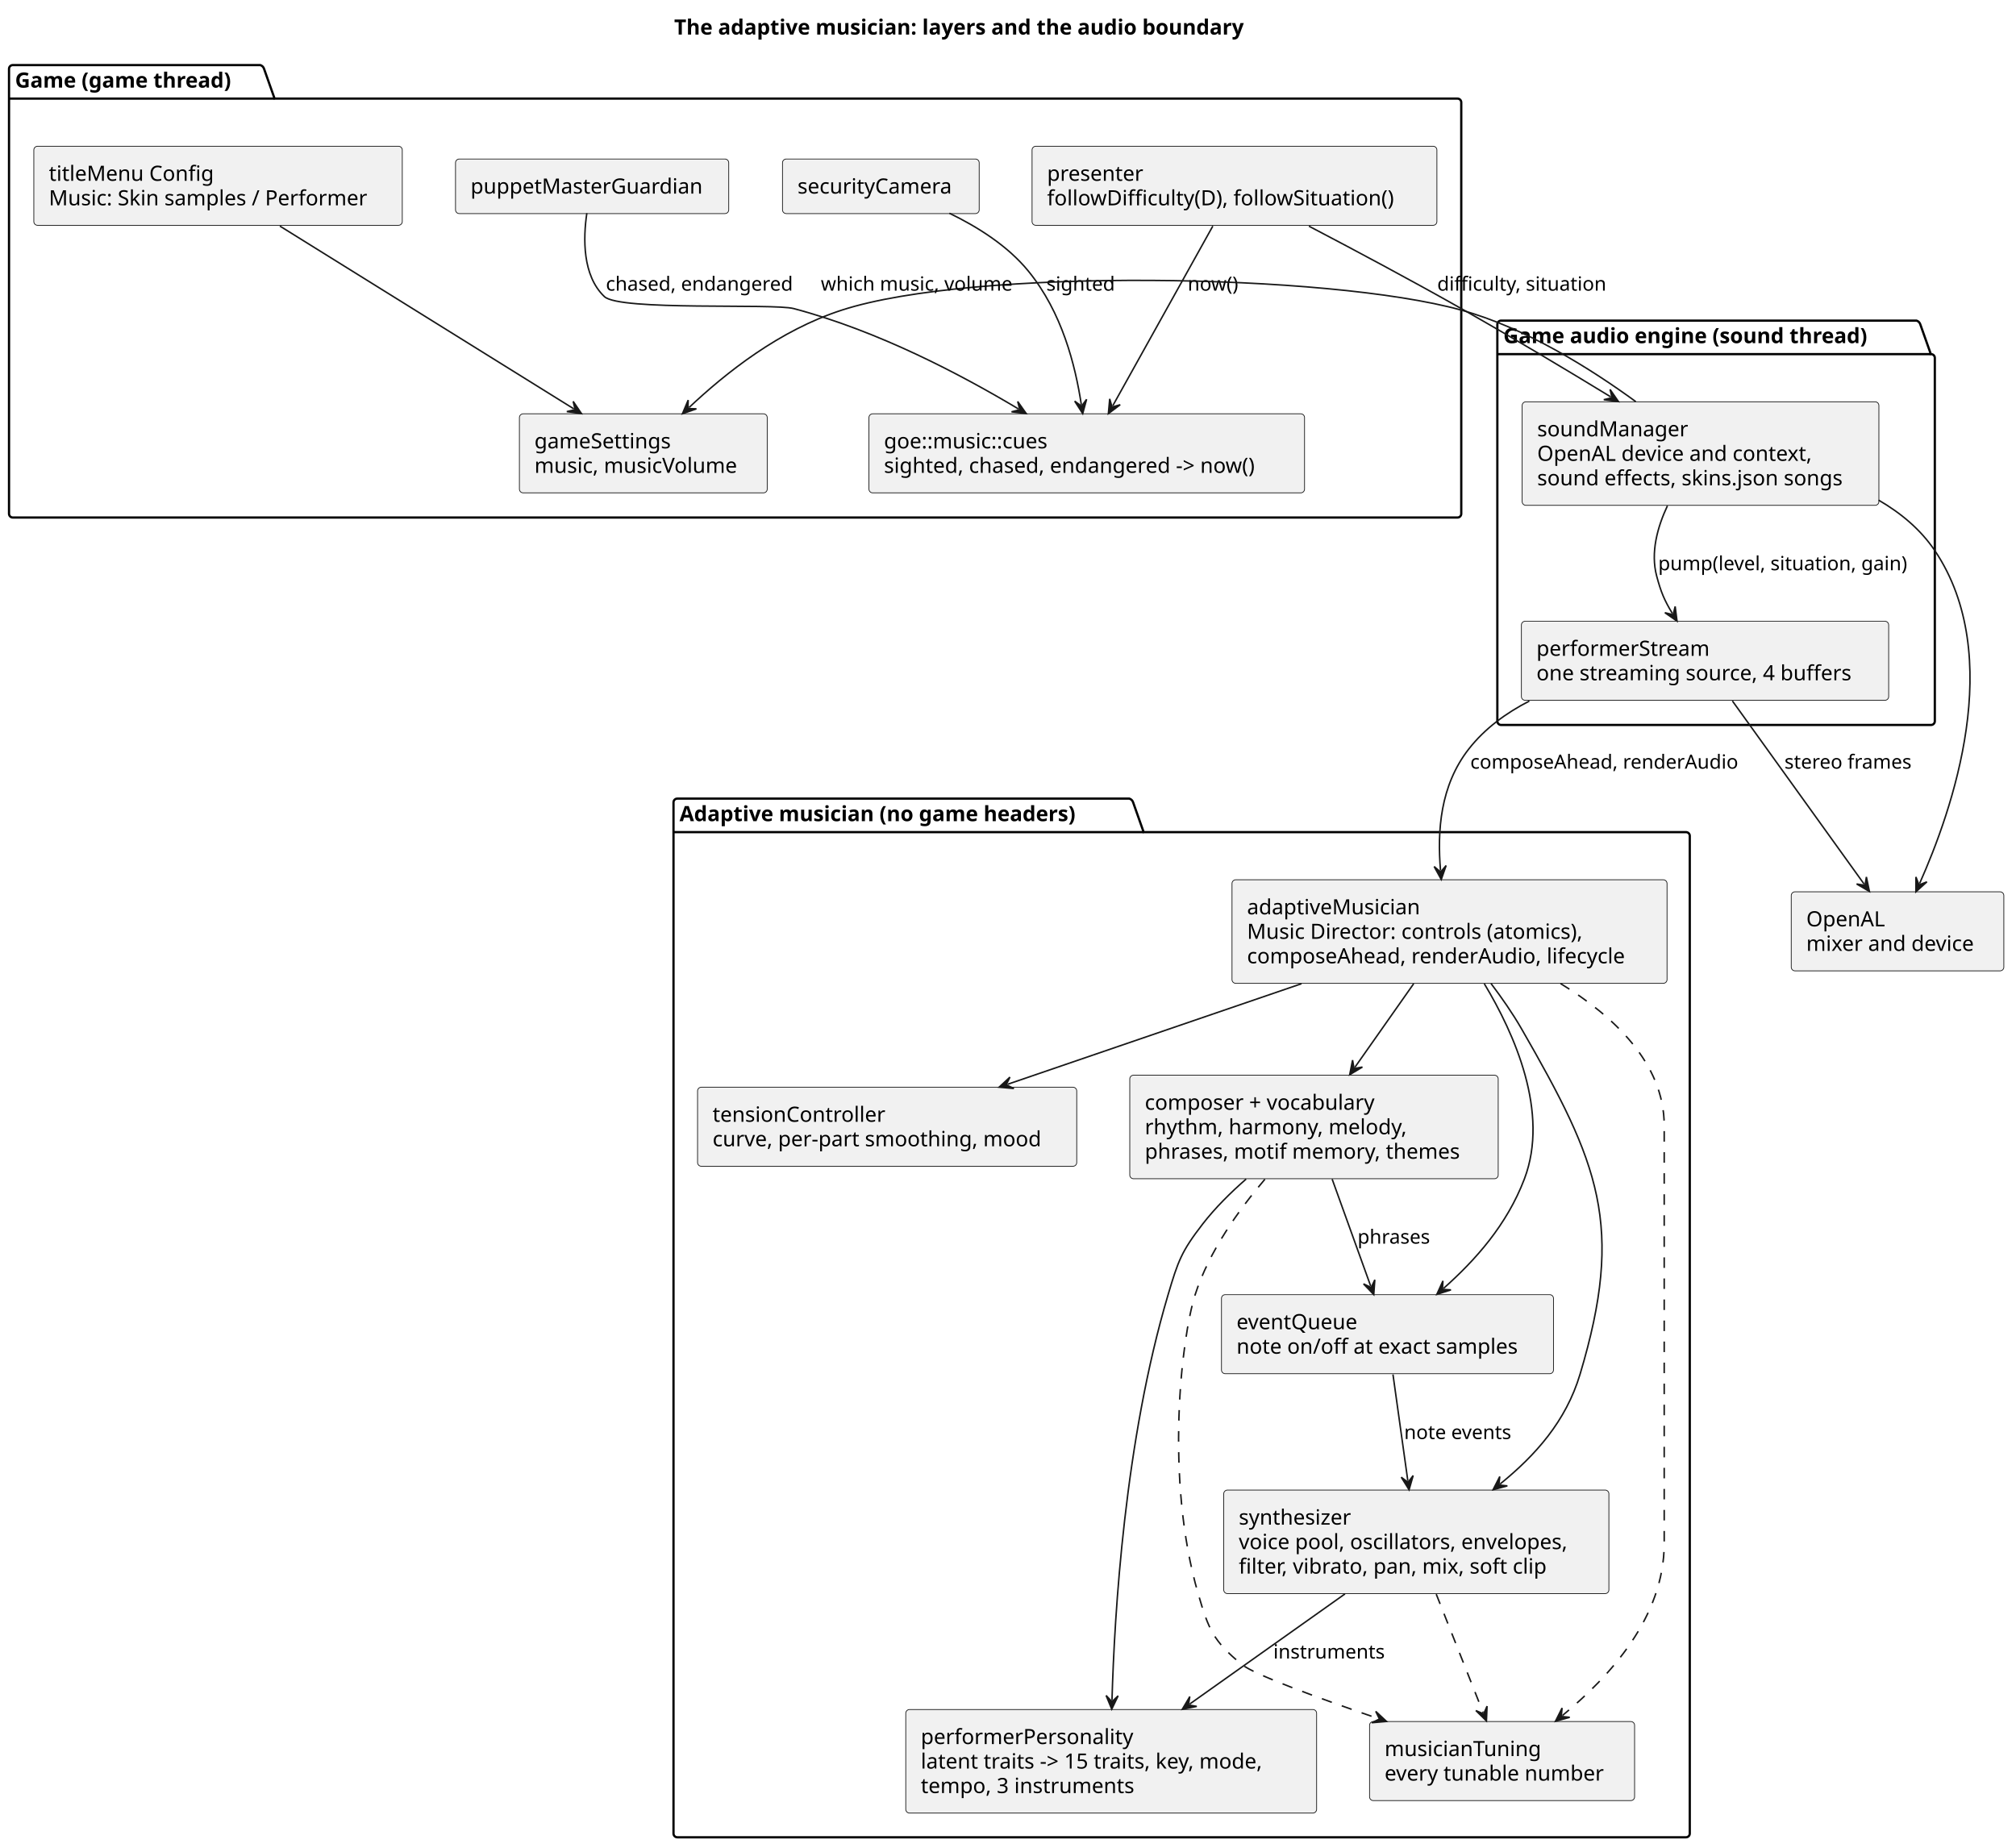
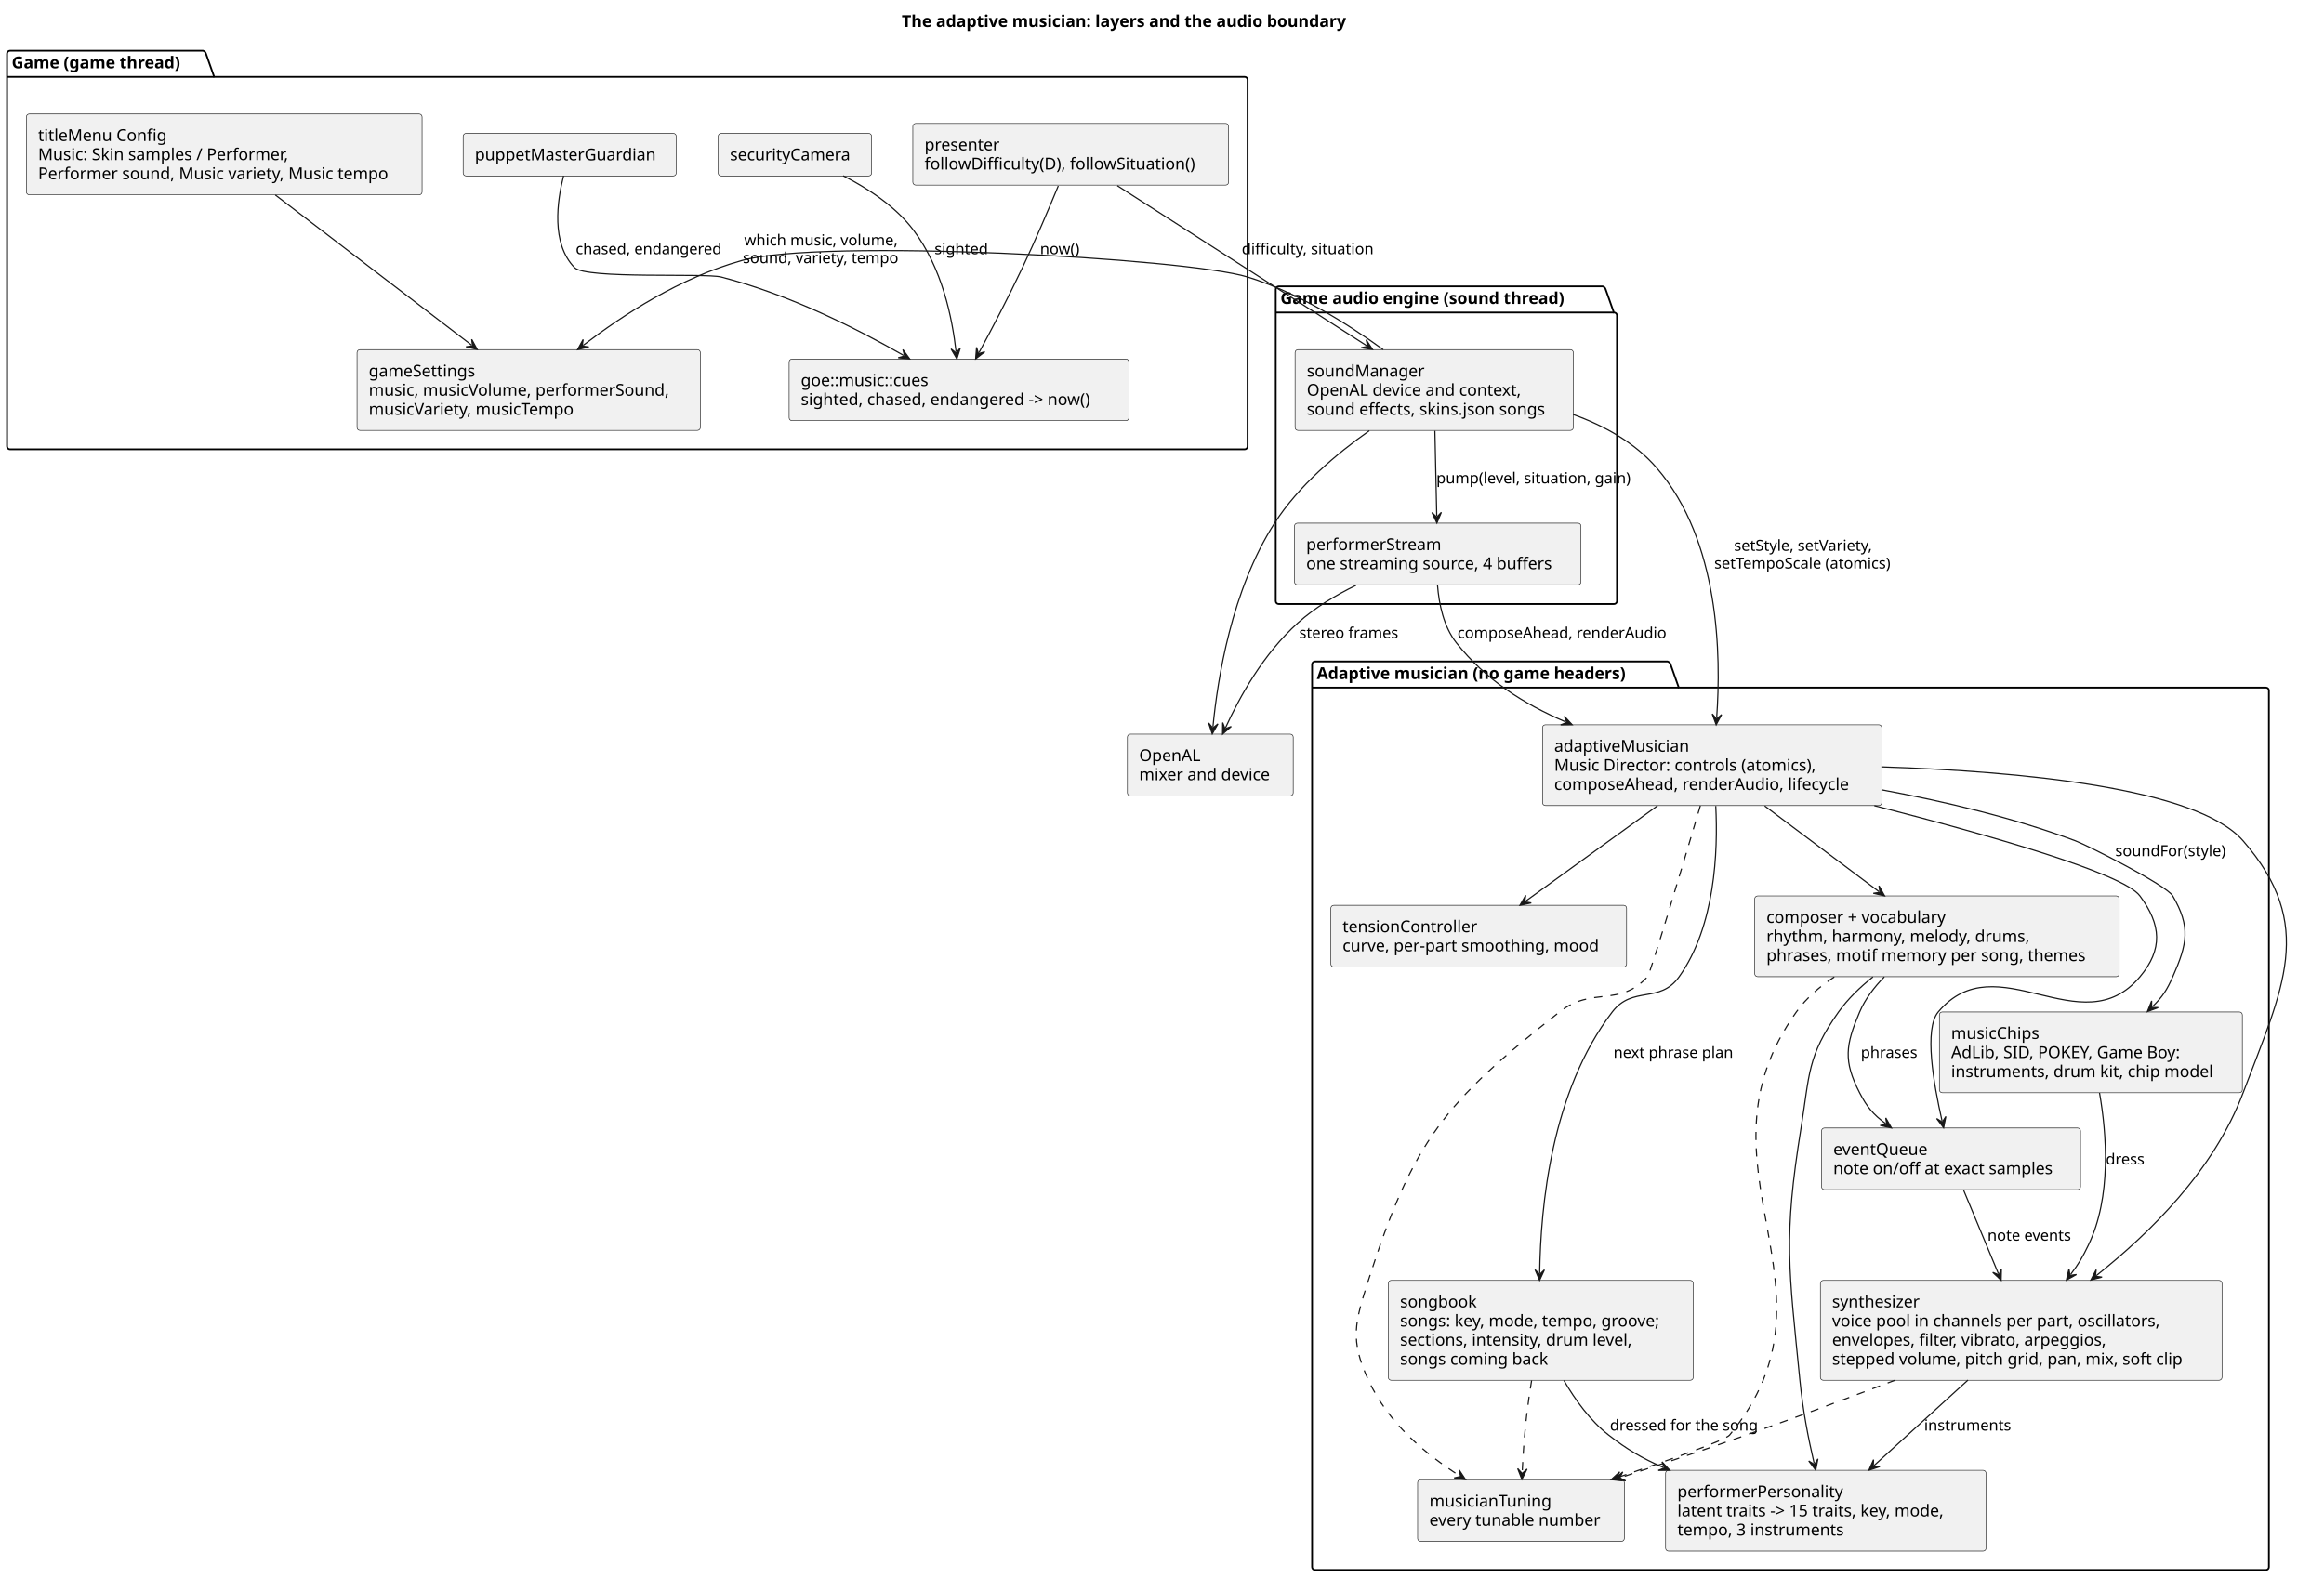
- <svg xmlns="http://www.w3.org/2000/svg" contentStyleType="text/css" height="1229px" preserveAspectRatio="none" style="width:1341px;height:1229px;background:#FFFFFF;" version="1.1" viewBox="0 0 1341 1229" width="1341px" zoomAndPan="magnify">
+ <svg xmlns="http://www.w3.org/2000/svg" contentStyleType="text/css" height="1346px" preserveAspectRatio="none" style="width:1982px;height:1346px;background:#FFFFFF;" version="1.1" viewBox="0 0 1982 1346" width="1982px" zoomAndPan="magnify">
  <defs />
  <g>
-     <text fill="#000000" font-family="sans-serif" font-size="14" font-weight="bold" lengthAdjust="spacing" textLength="430.596" x="448.427" y="22.995">The adaptive musician: layers and the audio boundary</text>
+     <text fill="#000000" font-family="sans-serif" font-size="14" font-weight="bold" lengthAdjust="spacing" textLength="430.596" x="769.052" y="22.995">The adaptive musician: layers and the audio boundary</text>
    <g id="cluster_Game (game thread)">
-       <path d="M8.5,43.297 L173.145,43.297 A3.75,3.75 0 0 1 175.645,45.797 L182.645,65.594 L969.5,65.594 A2.5,2.5 0 0 1 972,68.094 L972,341.797 A2.5,2.5 0 0 1 969.5,344.297 L8.5,344.297 A2.5,2.5 0 0 1 6,341.797 L6,45.797 A2.5,2.5 0 0 1 8.5,43.297 " fill="none" style="stroke:#000000;stroke-width:1.5;" />
+       <path d="M8.5,43.297 L173.145,43.297 A3.75,3.75 0 0 1 175.645,45.797 L182.645,65.594 L1061.5,65.594 A2.5,2.5 0 0 1 1064,68.094 L1064,380.797 A2.5,2.5 0 0 1 1061.5,383.297 L8.5,383.297 A2.5,2.5 0 0 1 6,380.797 L6,45.797 A2.5,2.5 0 0 1 8.5,43.297 " fill="none" style="stroke:#000000;stroke-width:1.5;" />
      <line style="stroke:#000000;stroke-width:1.5;" x1="6" x2="182.645" y1="65.594" y2="65.594" />
      <text fill="#000000" font-family="sans-serif" font-size="14" font-weight="bold" lengthAdjust="spacing" textLength="163.645" x="10" y="58.292">Game (game thread)</text>
    </g>
    <g id="cluster_Adaptive musician (no game headers)">
-       <path d="M450.5,531.297 L751.229,531.297 A3.75,3.75 0 0 1 753.729,533.797 L760.729,553.594 L1121.5,553.594 A2.5,2.5 0 0 1 1124,556.094 L1124,1219.797 A2.5,2.5 0 0 1 1121.5,1222.297 L450.5,1222.297 A2.5,2.5 0 0 1 448,1219.797 L448,533.797 A2.5,2.5 0 0 1 450.5,531.297 " fill="none" style="stroke:#000000;stroke-width:1.5;" />
-       <line style="stroke:#000000;stroke-width:1.5;" x1="448" x2="760.729" y1="553.594" y2="553.594" />
-       <text fill="#000000" font-family="sans-serif" font-size="14" font-weight="bold" lengthAdjust="spacing" textLength="299.728" x="452" y="546.292">Adaptive musician (no game headers)</text>
+       <path d="M1121.5,564.297 L1422.228,564.297 A3.75,3.75 0 0 1 1424.728,566.797 L1431.728,586.594 L1932.5,586.594 A2.5,2.5 0 0 1 1935,589.094 L1935,1336.797 A2.5,2.5 0 0 1 1932.5,1339.297 L1121.5,1339.297 A2.5,2.5 0 0 1 1119,1336.797 L1119,566.797 A2.5,2.5 0 0 1 1121.5,564.297 " fill="none" style="stroke:#000000;stroke-width:1.5;" />
+       <line style="stroke:#000000;stroke-width:1.5;" x1="1119" x2="1431.728" y1="586.594" y2="586.594" />
+       <text fill="#000000" font-family="sans-serif" font-size="14" font-weight="bold" lengthAdjust="spacing" textLength="299.728" x="1123" y="579.292">Adaptive musician (no game headers)</text>
    </g>
    <g id="cluster_Game audio engine (sound thread)">
-       <path d="M998.5,213.297 L1274.845,213.297 A3.75,3.75 0 0 1 1277.345,215.797 L1284.345,235.594 L1284.5,235.594 A2.5,2.5 0 0 1 1287,238.094 L1287,479.797 A2.5,2.5 0 0 1 1284.5,482.297 L998.5,482.297 A2.5,2.5 0 0 1 996,479.797 L996,215.797 A2.5,2.5 0 0 1 998.5,213.297 " fill="none" style="stroke:#000000;stroke-width:1.5;" />
-       <line style="stroke:#000000;stroke-width:1.5;" x1="996" x2="1284.345" y1="235.594" y2="235.594" />
-       <text fill="#000000" font-family="sans-serif" font-size="14" font-weight="bold" lengthAdjust="spacing" textLength="275.345" x="1000" y="228.292">Game audio engine (sound thread)</text>
+       <path d="M1090.5,244.297 L1366.845,244.297 A3.75,3.75 0 0 1 1369.345,246.797 L1376.345,266.594 L1376.5,266.594 A2.5,2.5 0 0 1 1379,269.094 L1379,512.797 A2.5,2.5 0 0 1 1376.5,515.297 L1090.5,515.297 A2.5,2.5 0 0 1 1088,512.797 L1088,246.797 A2.5,2.5 0 0 1 1090.5,244.297 " fill="none" style="stroke:#000000;stroke-width:1.5;" />
+       <line style="stroke:#000000;stroke-width:1.5;" x1="1088" x2="1376.345" y1="266.594" y2="266.594" />
+       <text fill="#000000" font-family="sans-serif" font-size="14" font-weight="bold" lengthAdjust="spacing" textLength="275.345" x="1092" y="259.292">Game audio engine (sound thread)</text>
    </g>
    <g id="elem_pres">
-       <rect fill="#F1F1F1" height="52.594" rx="2.5" ry="2.5" style="stroke:#181818;stroke-width:0.5;" width="269.293" x="686.5" y="97.297" />
-       <text fill="#000000" font-family="sans-serif" font-size="14" lengthAdjust="spacing" textLength="67.894" x="696.5" y="120.292">presenter</text>
-       <text fill="#000000" font-family="sans-serif" font-size="14" lengthAdjust="spacing" textLength="249.293" x="696.5" y="136.589">followDifficulty(D), followSituation()</text>
+       <rect fill="#F1F1F1" height="52.594" rx="2.5" ry="2.5" style="stroke:#181818;stroke-width:0.5;" width="269.293" x="778.5" y="105.297" />
+       <text fill="#000000" font-family="sans-serif" font-size="14" lengthAdjust="spacing" textLength="67.894" x="788.5" y="128.292">presenter</text>
+       <text fill="#000000" font-family="sans-serif" font-size="14" lengthAdjust="spacing" textLength="249.293" x="788.5" y="144.589">followDifficulty(D), followSituation()</text>
    </g>
    <g id="elem_cues">
-       <rect fill="#F1F1F1" height="52.594" rx="2.5" ry="2.5" style="stroke:#181818;stroke-width:0.5;" width="289.753" x="578" y="275.297" />
-       <text fill="#000000" font-family="sans-serif" font-size="14" lengthAdjust="spacing" textLength="118.802" x="588" y="298.292">goe::music::cues</text>
-       <text fill="#000000" font-family="sans-serif" font-size="14" lengthAdjust="spacing" textLength="269.753" x="588" y="314.589">sighted, chased, endangered -&gt; now()</text>
+       <rect fill="#F1F1F1" height="52.594" rx="2.5" ry="2.5" style="stroke:#181818;stroke-width:0.5;" width="289.753" x="673" y="306.297" />
+       <text fill="#000000" font-family="sans-serif" font-size="14" lengthAdjust="spacing" textLength="118.802" x="683" y="329.292">goe::music::cues</text>
+       <text fill="#000000" font-family="sans-serif" font-size="14" lengthAdjust="spacing" textLength="269.753" x="683" y="345.589">sighted, chased, endangered -&gt; now()</text>
    </g>
    <g id="elem_cam">
-       <rect fill="#F1F1F1" height="36.297" rx="2.5" ry="2.5" style="stroke:#181818;stroke-width:0.5;" width="130.838" x="520.5" y="105.797" />
-       <text fill="#000000" font-family="sans-serif" font-size="14" lengthAdjust="spacing" textLength="110.838" x="530.5" y="128.792">securityCamera</text>
+       <rect fill="#F1F1F1" height="36.297" rx="2.5" ry="2.5" style="stroke:#181818;stroke-width:0.5;" width="130.838" x="612.5" y="113.797" />
+       <text fill="#000000" font-family="sans-serif" font-size="14" lengthAdjust="spacing" textLength="110.838" x="622.5" y="136.792">securityCamera</text>
    </g>
    <g id="elem_guard">
-       <rect fill="#F1F1F1" height="36.297" rx="2.5" ry="2.5" style="stroke:#181818;stroke-width:0.5;" width="181.731" x="303" y="105.797" />
-       <text fill="#000000" font-family="sans-serif" font-size="14" lengthAdjust="spacing" textLength="161.731" x="313" y="128.792">puppetMasterGuardian</text>
+       <rect fill="#F1F1F1" height="36.297" rx="2.5" ry="2.5" style="stroke:#181818;stroke-width:0.5;" width="181.731" x="395" y="113.797" />
+       <text fill="#000000" font-family="sans-serif" font-size="14" lengthAdjust="spacing" textLength="161.731" x="405" y="136.792">puppetMasterGuardian</text>
    </g>
    <g id="elem_menu">
-       <rect fill="#F1F1F1" height="52.594" rx="2.5" ry="2.5" style="stroke:#181818;stroke-width:0.5;" width="245.087" x="22.5" y="97.297" />
+       <rect fill="#F1F1F1" height="68.891" rx="2.5" ry="2.5" style="stroke:#181818;stroke-width:0.5;" width="337.468" x="22.5" y="97.297" />
      <text fill="#000000" font-family="sans-serif" font-size="14" lengthAdjust="spacing" textLength="115.179" x="32.5" y="120.292">titleMenu Config</text>
-       <text fill="#000000" font-family="sans-serif" font-size="14" lengthAdjust="spacing" textLength="225.087" x="32.5" y="136.589">Music: Skin samples / Performer</text>
+       <text fill="#000000" font-family="sans-serif" font-size="14" lengthAdjust="spacing" textLength="229.537" x="32.5" y="136.589">Music: Skin samples / Performer,</text>
+       <text fill="#000000" font-family="sans-serif" font-size="14" lengthAdjust="spacing" textLength="317.468" x="32.5" y="152.886">Performer sound, Music variety, Music tempo</text>
    </g>
    <g id="elem_settings">
-       <rect fill="#F1F1F1" height="52.594" rx="2.5" ry="2.5" style="stroke:#181818;stroke-width:0.5;" width="164.84" x="345.5" y="275.297" />
-       <text fill="#000000" font-family="sans-serif" font-size="14" lengthAdjust="spacing" textLength="97.139" x="355.5" y="298.292">gameSettings</text>
-       <text fill="#000000" font-family="sans-serif" font-size="14" lengthAdjust="spacing" textLength="144.84" x="355.5" y="314.589">music, musicVolume</text>
+       <rect fill="#F1F1F1" height="68.891" rx="2.5" ry="2.5" style="stroke:#181818;stroke-width:0.5;" width="292.788" x="304.5" y="298.297" />
+       <text fill="#000000" font-family="sans-serif" font-size="14" lengthAdjust="spacing" textLength="97.139" x="314.5" y="321.292">gameSettings</text>
+       <text fill="#000000" font-family="sans-serif" font-size="14" lengthAdjust="spacing" textLength="272.788" x="314.5" y="337.589">music, musicVolume, performerSound,</text>
+       <text fill="#000000" font-family="sans-serif" font-size="14" lengthAdjust="spacing" textLength="190.128" x="314.5" y="353.886">musicVariety, musicTempo</text>
    </g>
    <g id="elem_director">
-       <rect fill="#F1F1F1" height="68.891" rx="2.5" ry="2.5" style="stroke:#181818;stroke-width:0.5;" width="289.384" x="819.5" y="585.297" />
-       <text fill="#000000" font-family="sans-serif" font-size="14" lengthAdjust="spacing" textLength="122.384" x="829.5" y="608.292">adaptiveMusician</text>
-       <text fill="#000000" font-family="sans-serif" font-size="14" lengthAdjust="spacing" textLength="241.103" x="829.5" y="624.589">Music Director: controls (atomics),</text>
-       <text fill="#000000" font-family="sans-serif" font-size="14" lengthAdjust="spacing" textLength="269.384" x="829.5" y="640.886">composeAhead, renderAudio, lifecycle</text>
+       <rect fill="#F1F1F1" height="68.891" rx="2.5" ry="2.5" style="stroke:#181818;stroke-width:0.5;" width="289.384" x="1315.5" y="618.297" />
+       <text fill="#000000" font-family="sans-serif" font-size="14" lengthAdjust="spacing" textLength="122.384" x="1325.5" y="641.292">adaptiveMusician</text>
+       <text fill="#000000" font-family="sans-serif" font-size="14" lengthAdjust="spacing" textLength="241.103" x="1325.5" y="657.589">Music Director: controls (atomics),</text>
+       <text fill="#000000" font-family="sans-serif" font-size="14" lengthAdjust="spacing" textLength="269.384" x="1325.5" y="673.886">composeAhead, renderAudio, lifecycle</text>
    </g>
    <g id="elem_tension">
-       <rect fill="#F1F1F1" height="52.594" rx="2.5" ry="2.5" style="stroke:#181818;stroke-width:0.5;" width="252.224" x="464" y="723.297" />
-       <text fill="#000000" font-family="sans-serif" font-size="14" lengthAdjust="spacing" textLength="120.77" x="474" y="746.292">tensionController</text>
-       <text fill="#000000" font-family="sans-serif" font-size="14" lengthAdjust="spacing" textLength="232.224" x="474" y="762.589">curve, per-part smoothing, mood</text>
+       <rect fill="#F1F1F1" height="52.594" rx="2.5" ry="2.5" style="stroke:#181818;stroke-width:0.5;" width="252.224" x="1135" y="772.297" />
+       <text fill="#000000" font-family="sans-serif" font-size="14" lengthAdjust="spacing" textLength="120.77" x="1145" y="795.292">tensionController</text>
+       <text fill="#000000" font-family="sans-serif" font-size="14" lengthAdjust="spacing" textLength="232.224" x="1145" y="811.589">curve, per-part smoothing, mood</text>
    </g>
    <g id="elem_person">
-       <rect fill="#F1F1F1" height="68.891" rx="2.5" ry="2.5" style="stroke:#181818;stroke-width:0.5;" width="273.285" x="602.5" y="1137.297" />
-       <text fill="#000000" font-family="sans-serif" font-size="14" lengthAdjust="spacing" textLength="148.19" x="612.5" y="1160.292">performerPersonality</text>
-       <text fill="#000000" font-family="sans-serif" font-size="14" lengthAdjust="spacing" textLength="253.285" x="612.5" y="1176.589">latent traits -&gt; 15 traits, key, mode,</text>
-       <text fill="#000000" font-family="sans-serif" font-size="14" lengthAdjust="spacing" textLength="151.532" x="612.5" y="1192.886">tempo, 3 instruments</text>
+       <rect fill="#F1F1F1" height="68.891" rx="2.5" ry="2.5" style="stroke:#181818;stroke-width:0.5;" width="273.285" x="1420.5" y="1254.297" />
+       <text fill="#000000" font-family="sans-serif" font-size="14" lengthAdjust="spacing" textLength="148.19" x="1430.5" y="1277.292">performerPersonality</text>
+       <text fill="#000000" font-family="sans-serif" font-size="14" lengthAdjust="spacing" textLength="253.285" x="1430.5" y="1293.589">latent traits -&gt; 15 traits, key, mode,</text>
+       <text fill="#000000" font-family="sans-serif" font-size="14" lengthAdjust="spacing" textLength="151.532" x="1430.5" y="1309.886">tempo, 3 instruments</text>
+     </g>
+     <g id="elem_songs">
+       <rect fill="#F1F1F1" height="85.188" rx="2.5" ry="2.5" style="stroke:#181818;stroke-width:0.5;" width="260.071" x="1184" y="1092.297" />
+       <text fill="#000000" font-family="sans-serif" font-size="14" lengthAdjust="spacing" textLength="67.744" x="1194" y="1115.292">songbook</text>
+       <text fill="#000000" font-family="sans-serif" font-size="14" lengthAdjust="spacing" textLength="240.071" x="1194" y="1131.589">songs: key, mode, tempo, groove;</text>
+       <text fill="#000000" font-family="sans-serif" font-size="14" lengthAdjust="spacing" textLength="215.558" x="1194" y="1147.886">sections, intensity, drum level,</text>
+       <text fill="#000000" font-family="sans-serif" font-size="14" lengthAdjust="spacing" textLength="134.634" x="1194" y="1164.183">songs coming back</text>
    </g>
    <g id="elem_comp">
-       <rect fill="#F1F1F1" height="68.891" rx="2.5" ry="2.5" style="stroke:#181818;stroke-width:0.5;" width="245.073" x="751.5" y="715.297" />
-       <text fill="#000000" font-family="sans-serif" font-size="14" lengthAdjust="spacing" textLength="167.043" x="761.5" y="738.292">composer + vocabulary</text>
-       <text fill="#000000" font-family="sans-serif" font-size="14" lengthAdjust="spacing" textLength="187.612" x="761.5" y="754.589">rhythm, harmony, melody,</text>
-       <text fill="#000000" font-family="sans-serif" font-size="14" lengthAdjust="spacing" textLength="225.073" x="761.5" y="770.886">phrases, motif memory, themes</text>
+       <rect fill="#F1F1F1" height="68.891" rx="2.5" ry="2.5" style="stroke:#181818;stroke-width:0.5;" width="310.849" x="1496.5" y="764.297" />
+       <text fill="#000000" font-family="sans-serif" font-size="14" lengthAdjust="spacing" textLength="167.043" x="1506.5" y="787.292">composer + vocabulary</text>
+       <text fill="#000000" font-family="sans-serif" font-size="14" lengthAdjust="spacing" textLength="240.96" x="1506.5" y="803.589">rhythm, harmony, melody, drums,</text>
+       <text fill="#000000" font-family="sans-serif" font-size="14" lengthAdjust="spacing" textLength="290.849" x="1506.5" y="819.886">phrases, motif memory per song, themes</text>
+     </g>
+     <g id="elem_chips">
+       <rect fill="#F1F1F1" height="68.891" rx="2.5" ry="2.5" style="stroke:#181818;stroke-width:0.5;" width="258.362" x="1654" y="863.297" />
+       <text fill="#000000" font-family="sans-serif" font-size="14" lengthAdjust="spacing" textLength="80.11" x="1664" y="886.292">musicChips</text>
+       <text fill="#000000" font-family="sans-serif" font-size="14" lengthAdjust="spacing" textLength="212.878" x="1664" y="902.589">AdLib, SID, POKEY, Game Boy:</text>
+       <text fill="#000000" font-family="sans-serif" font-size="14" lengthAdjust="spacing" textLength="238.362" x="1664" y="918.886">instruments, drum kit, chip model</text>
    </g>
    <g id="elem_queue">
-       <rect fill="#F1F1F1" height="52.594" rx="2.5" ry="2.5" style="stroke:#181818;stroke-width:0.5;" width="220.847" x="812.5" y="861.297" />
-       <text fill="#000000" font-family="sans-serif" font-size="14" lengthAdjust="spacing" textLength="85.866" x="822.5" y="884.292">eventQueue</text>
-       <text fill="#000000" font-family="sans-serif" font-size="14" lengthAdjust="spacing" textLength="200.847" x="822.5" y="900.589">note on/off at exact samples</text>
+       <rect fill="#F1F1F1" height="52.594" rx="2.5" ry="2.5" style="stroke:#181818;stroke-width:0.5;" width="220.847" x="1553.5" y="962.297" />
+       <text fill="#000000" font-family="sans-serif" font-size="14" lengthAdjust="spacing" textLength="85.866" x="1563.5" y="985.292">eventQueue</text>
+       <text fill="#000000" font-family="sans-serif" font-size="14" lengthAdjust="spacing" textLength="200.847" x="1563.5" y="1001.589">note on/off at exact samples</text>
    </g>
    <g id="elem_synth">
-       <rect fill="#F1F1F1" height="68.891" rx="2.5" ry="2.5" style="stroke:#181818;stroke-width:0.5;" width="256.202" x="814" y="991.297" />
-       <text fill="#000000" font-family="sans-serif" font-size="14" lengthAdjust="spacing" textLength="80.329" x="824" y="1014.292">synthesizer</text>
-       <text fill="#000000" font-family="sans-serif" font-size="14" lengthAdjust="spacing" textLength="236.202" x="824" y="1030.589">voice pool, oscillators, envelopes,</text>
-       <text fill="#000000" font-family="sans-serif" font-size="14" lengthAdjust="spacing" textLength="224.861" x="824" y="1046.886">filter, vibrato, pan, mix, soft clip</text>
+       <rect fill="#F1F1F1" height="85.188" rx="2.5" ry="2.5" style="stroke:#181818;stroke-width:0.5;" width="342.533" x="1552.5" y="1092.297" />
+       <text fill="#000000" font-family="sans-serif" font-size="14" lengthAdjust="spacing" textLength="80.329" x="1562.5" y="1115.292">synthesizer</text>
+       <text fill="#000000" font-family="sans-serif" font-size="14" lengthAdjust="spacing" textLength="300.891" x="1562.5" y="1131.589">voice pool in channels per part, oscillators,</text>
+       <text fill="#000000" font-family="sans-serif" font-size="14" lengthAdjust="spacing" textLength="254.16" x="1562.5" y="1147.886">envelopes, filter, vibrato, arpeggios,</text>
+       <text fill="#000000" font-family="sans-serif" font-size="14" lengthAdjust="spacing" textLength="322.533" x="1562.5" y="1164.183">stepped volume, pitch grid, pan, mix, soft clip</text>
    </g>
    <g id="elem_tuning">
-       <rect fill="#F1F1F1" height="52.594" rx="2.5" ry="2.5" style="stroke:#181818;stroke-width:0.5;" width="176.297" x="911" y="1145.297" />
-       <text fill="#000000" font-family="sans-serif" font-size="14" lengthAdjust="spacing" textLength="110.681" x="921" y="1168.292">musicianTuning</text>
-       <text fill="#000000" font-family="sans-serif" font-size="14" lengthAdjust="spacing" textLength="156.297" x="921" y="1184.589">every tunable number</text>
+       <rect fill="#F1F1F1" height="52.594" rx="2.5" ry="2.5" style="stroke:#181818;stroke-width:0.5;" width="176.297" x="1209" y="1262.297" />
+       <text fill="#000000" font-family="sans-serif" font-size="14" lengthAdjust="spacing" textLength="110.681" x="1219" y="1285.292">musicianTuning</text>
+       <text fill="#000000" font-family="sans-serif" font-size="14" lengthAdjust="spacing" textLength="156.297" x="1219" y="1301.589">every tunable number</text>
    </g>
    <g id="elem_sm">
-       <rect fill="#F1F1F1" height="68.891" rx="2.5" ry="2.5" style="stroke:#181818;stroke-width:0.5;" width="237.301" x="1012.5" y="267.297" />
-       <text fill="#000000" font-family="sans-serif" font-size="14" lengthAdjust="spacing" textLength="103.858" x="1022.5" y="290.292">soundManager</text>
-       <text fill="#000000" font-family="sans-serif" font-size="14" lengthAdjust="spacing" textLength="197.907" x="1022.5" y="306.589">OpenAL device and context,</text>
-       <text fill="#000000" font-family="sans-serif" font-size="14" lengthAdjust="spacing" textLength="217.301" x="1022.5" y="322.886">sound effects, skins.json songs</text>
+       <rect fill="#F1F1F1" height="68.891" rx="2.5" ry="2.5" style="stroke:#181818;stroke-width:0.5;" width="237.301" x="1104.5" y="298.297" />
+       <text fill="#000000" font-family="sans-serif" font-size="14" lengthAdjust="spacing" textLength="103.858" x="1114.5" y="321.292">soundManager</text>
+       <text fill="#000000" font-family="sans-serif" font-size="14" lengthAdjust="spacing" textLength="197.907" x="1114.5" y="337.589">OpenAL device and context,</text>
+       <text fill="#000000" font-family="sans-serif" font-size="14" lengthAdjust="spacing" textLength="217.301" x="1114.5" y="353.886">sound effects, skins.json songs</text>
    </g>
    <g id="elem_stream">
-       <rect fill="#F1F1F1" height="52.594" rx="2.5" ry="2.5" style="stroke:#181818;stroke-width:0.5;" width="244.308" x="1012" y="413.297" />
-       <text fill="#000000" font-family="sans-serif" font-size="14" lengthAdjust="spacing" textLength="121.475" x="1022" y="436.292">performerStream</text>
-       <text fill="#000000" font-family="sans-serif" font-size="14" lengthAdjust="spacing" textLength="224.308" x="1022" y="452.589">one streaming source, 4 buffers</text>
+       <rect fill="#F1F1F1" height="52.594" rx="2.5" ry="2.5" style="stroke:#181818;stroke-width:0.5;" width="244.308" x="1104" y="446.297" />
+       <text fill="#000000" font-family="sans-serif" font-size="14" lengthAdjust="spacing" textLength="121.475" x="1114" y="469.292">performerStream</text>
+       <text fill="#000000" font-family="sans-serif" font-size="14" lengthAdjust="spacing" textLength="224.308" x="1114" y="485.589">one streaming source, 4 buffers</text>
    </g>
    <g id="elem_openal">
-       <rect fill="#F1F1F1" height="52.594" rx="2.5" ry="2.5" style="stroke:#181818;stroke-width:0.5;" width="141.406" x="1191.5" y="593.297" />
-       <text fill="#000000" font-family="sans-serif" font-size="14" lengthAdjust="spacing" textLength="54.77" x="1201.5" y="616.292">OpenAL</text>
-       <text fill="#000000" font-family="sans-serif" font-size="14" lengthAdjust="spacing" textLength="121.406" x="1201.5" y="632.589">mixer and device</text>
+       <rect fill="#F1F1F1" height="52.594" rx="2.5" ry="2.5" style="stroke:#181818;stroke-width:0.5;" width="141.406" x="961.5" y="626.297" />
+       <text fill="#000000" font-family="sans-serif" font-size="14" lengthAdjust="spacing" textLength="54.77" x="971.5" y="649.292">OpenAL</text>
+       <text fill="#000000" font-family="sans-serif" font-size="14" lengthAdjust="spacing" textLength="121.406" x="971.5" y="665.589">mixer and device</text>
    </g>
    <g id="link_cam_cues">
-       <path d="M631.5,141.857 C650.03,150.807 670.28,163.477 684,180.297 C706.52,207.897 715.24,242.896 719.28,269.226 " fill="none" id="cam-to-cues" style="stroke:#181818;stroke-width:1.0;" />
-       <polygon fill="#181818" points="720.19,275.157,722.779,265.654,719.432,270.215,714.871,266.868,720.19,275.157" style="stroke:#181818;stroke-width:1.0;" />
-       <text fill="#000000" font-family="sans-serif" font-size="13" lengthAdjust="spacing" textLength="48.223" x="696" y="193.364">sighted</text>
+       <path d="M719.06,149.917 C739.77,160.487 763.69,175.937 779,196.297 C803.65,229.067 812.058,270.996 815.398,300.196 " fill="none" id="cam-to-cues" style="stroke:#181818;stroke-width:1.0;" />
+       <polygon fill="#181818" points="816.08,306.157,819.031,296.761,815.512,301.189,811.083,297.67,816.08,306.157" style="stroke:#181818;stroke-width:1.0;" />
+       <text fill="#000000" font-family="sans-serif" font-size="13" lengthAdjust="spacing" textLength="48.223" x="797" y="216.864">sighted</text>
    </g>
    <g id="link_guard_cues">
-       <path d="M390.35,141.837 C387.88,158.487 387.34,183.307 402,197.297 C412.15,206.987 514.44,201.697 528,205.297 C584.66,220.337 639.279,249.261 677.479,272.071 " fill="none" id="guard-to-cues" style="stroke:#181818;stroke-width:1.0;" />
-       <polygon fill="#181818" points="682.63,275.147,676.953,267.099,678.337,272.584,672.852,273.967,682.63,275.147" style="stroke:#181818;stroke-width:1.0;" />
-       <text fill="#000000" font-family="sans-serif" font-size="13" lengthAdjust="spacing" textLength="133.18" x="403" y="193.364">chased, endangered</text>
+       <path d="M480.66,149.927 C475.16,171.377 469.93,207.777 490,228.297 C499.73,238.247 601.52,232.827 615,236.297 C673.65,251.387 730.741,280.399 770.621,303.199 " fill="none" id="guard-to-cues" style="stroke:#181818;stroke-width:1.0;" />
+       <polygon fill="#181818" points="775.83,306.177,770.002,298.237,771.489,303.695,766.032,305.183,775.83,306.177" style="stroke:#181818;stroke-width:1.0;" />
+       <text fill="#000000" font-family="sans-serif" font-size="13" lengthAdjust="spacing" textLength="133.18" x="491" y="216.864">chased, endangered</text>
    </g>
    <g id="link_pres_cues">
-       <path d="M806.75,150.387 C788.17,183.757 758.779,236.545 740.189,269.935 " fill="none" id="pres-to-cues" style="stroke:#181818;stroke-width:1.0;" />
-       <polygon fill="#181818" points="737.27,275.177,745.143,269.259,739.702,270.808,738.153,265.368,737.27,275.177" style="stroke:#181818;stroke-width:1.0;" />
-       <text fill="#000000" font-family="sans-serif" font-size="13" lengthAdjust="spacing" textLength="36.969" x="790" y="193.364">now()</text>
+       <path d="M902.55,158.567 C894.56,177.917 883.06,204.987 872,228.297 C859.22,255.207 846.163,280.068 834.933,300.848 " fill="none" id="pres-to-cues" style="stroke:#181818;stroke-width:1.0;" />
+       <polygon fill="#181818" points="832.08,306.127,839.878,300.111,834.457,301.728,832.84,296.307,832.08,306.127" style="stroke:#181818;stroke-width:1.0;" />
+       <text fill="#000000" font-family="sans-serif" font-size="13" lengthAdjust="spacing" textLength="36.969" x="887" y="216.864">now()</text>
    </g>
    <g id="link_pres_sm">
-       <path d="M870.65,150.447 C900.28,165.957 938.52,186.337 972,205.297 C1007.16,225.217 1040.938,245.432 1071.458,264.052 " fill="none" id="pres-to-sm" style="stroke:#181818;stroke-width:1.0;" />
-       <polygon fill="#181818" points="1076.58,267.177,1070.98,259.075,1072.312,264.573,1066.814,265.904,1076.58,267.177" style="stroke:#181818;stroke-width:1.0;" />
-       <text fill="#000000" font-family="sans-serif" font-size="13" lengthAdjust="spacing" textLength="121.272" x="956" y="193.364">difficulty, situation</text>
+       <path d="M952.89,158.407 C1008.41,194.047 1104.011,255.416 1165.531,294.906 " fill="none" id="pres-to-sm" style="stroke:#181818;stroke-width:1.0;" />
+       <polygon fill="#181818" points="1170.58,298.147,1165.167,289.919,1166.372,295.446,1160.845,296.651,1170.58,298.147" style="stroke:#181818;stroke-width:1.0;" />
+       <text fill="#000000" font-family="sans-serif" font-size="13" lengthAdjust="spacing" textLength="121.272" x="1059" y="216.864">difficulty, situation</text>
    </g>
    <g id="link_menu_settings">
-       <path d="M186.15,150.387 C239.81,183.757 328.025,238.618 381.705,272.008 " fill="none" id="menu-to-settings" style="stroke:#181818;stroke-width:1.0;" />
-       <polygon fill="#181818" points="386.8,275.177,381.271,267.027,382.554,272.536,377.045,273.82,386.8,275.177" style="stroke:#181818;stroke-width:1.0;" />
+       <path d="M234.81,166.327 C282.71,202.997 354.265,257.76 402.245,294.48 " fill="none" id="menu-to-settings" style="stroke:#181818;stroke-width:1.0;" />
+       <polygon fill="#181818" points="407.01,298.127,402.294,289.481,403.039,295.088,397.432,295.834,407.01,298.127" style="stroke:#181818;stroke-width:1.0;" />
    </g>
    <g id="link_sm_settings">
-       <path d="M1088.09,267.197 C1057.68,244.997 1014.82,218.167 972,206.297 C883.77,181.837 647.1,178.097 560,206.297 C518.29,219.807 483.071,247.857 458.321,271.127 " fill="none" id="sm-to-settings" style="stroke:#181818;stroke-width:1.0;" />
-       <polygon fill="#181818" points="453.95,275.237,463.247,271.986,457.593,271.812,457.767,266.158,453.95,275.237" style="stroke:#181818;stroke-width:1.0;" />
-       <text fill="#000000" font-family="sans-serif" font-size="13" lengthAdjust="spacing" textLength="136.862" x="546" y="193.364">which music, volume</text>
+       <path d="M1179.62,298.267 C1149.17,276.167 1106.45,249.297 1064,236.297 C1011.17,220.117 700.97,203.097 632.5,222.297 C579.93,237.037 532.252,268.03 497.352,294.63 " fill="none" id="sm-to-settings" style="stroke:#181818;stroke-width:1.0;" />
+       <polygon fill="#181818" points="492.58,298.267,502.163,295.993,496.557,295.236,497.313,289.63,492.58,298.267" style="stroke:#181818;stroke-width:1.0;" />
+       <text fill="#000000" font-family="sans-serif" font-size="13" lengthAdjust="spacing" textLength="140.994" x="634.681" y="209.364">which music, volume,</text>
+       <text fill="#000000" font-family="sans-serif" font-size="13" lengthAdjust="spacing" textLength="143.356" x="633.5" y="224.497">sound, variety, tempo</text>
    </g>
    <g id="link_sm_stream">
-       <path d="M1109.15,336.467 C1102.45,350.737 1097.81,367.657 1102,383.297 C1104.79,393.717 1106.949,399.077 1112.419,408.096 " fill="none" id="sm-to-stream" style="stroke:#181818;stroke-width:1.0;" />
-       <polygon fill="#181818" points="1115.53,413.227,1114.283,403.457,1112.937,408.952,1107.443,407.606,1115.53,413.227" style="stroke:#181818;stroke-width:1.0;" />
-       <text fill="#000000" font-family="sans-serif" font-size="13" lengthAdjust="spacing" textLength="179.651" x="1103" y="379.364">pump(level, situation, gain)</text>
+       <path d="M1223.73,367.557 C1224.26,391.817 1224.83,418.018 1225.31,440.178 " fill="none" id="sm-to-stream" style="stroke:#181818;stroke-width:1.0;" />
+       <polygon fill="#181818" points="1225.44,446.177,1229.244,437.092,1225.332,441.178,1221.246,437.266,1225.44,446.177" style="stroke:#181818;stroke-width:1.0;" />
+       <text fill="#000000" font-family="sans-serif" font-size="13" lengthAdjust="spacing" textLength="179.651" x="1225" y="412.364">pump(level, situation, gain)</text>
+     </g>
+     <g id="link_sm_director">
+       <path d="M1341.61,353.587 C1368.43,363.297 1394.43,377.757 1413,399.297 C1466.71,461.607 1467.849,559.272 1464.049,612.302 " fill="none" id="sm-to-director" style="stroke:#181818;stroke-width:1.0;" />
+       <polygon fill="#181818" points="1463.62,618.287,1468.253,609.596,1463.977,613.3,1460.274,609.024,1463.62,618.287" style="stroke:#181818;stroke-width:1.0;" />
+       <text fill="#000000" font-family="sans-serif" font-size="13" lengthAdjust="spacing" textLength="131.39" x="1478.875" y="469.864">setStyle, setVariety,</text>
+       <text fill="#000000" font-family="sans-serif" font-size="13" lengthAdjust="spacing" textLength="165.141" x="1462" y="484.997">setTempoScale (atomics)</text>
    </g>
    <g id="link_stream_director">
-       <path d="M1017.3,466.377 C1001.81,474.307 987.64,484.687 977,498.297 C957.95,522.667 955.988,552.798 958.198,579.138 " fill="none" id="stream-to-director" style="stroke:#181818;stroke-width:1.0;" />
-       <polygon fill="#181818" points="958.7,585.117,961.933,575.814,958.282,580.134,953.962,576.483,958.7,585.117" style="stroke:#181818;stroke-width:1.0;" />
-       <text fill="#000000" font-family="sans-serif" font-size="13" lengthAdjust="spacing" textLength="188.481" x="978" y="511.364">composeAhead, renderAudio</text>
+       <path d="M1225.97,499.307 C1227.19,514.927 1231.08,534.497 1242,548.297 C1267.09,579.997 1298.729,600.134 1335.289,615.874 " fill="none" id="stream-to-director" style="stroke:#181818;stroke-width:1.0;" />
+       <polygon fill="#181818" points="1340.8,618.247,1334.115,611.014,1336.207,616.27,1330.952,618.362,1340.8,618.247" style="stroke:#181818;stroke-width:1.0;" />
+       <text fill="#000000" font-family="sans-serif" font-size="13" lengthAdjust="spacing" textLength="188.481" x="1243" y="544.364">composeAhead, renderAudio</text>
    </g>
    <g id="link_director_tension">
-       <path d="M865.74,654.427 C802.76,675.987 727.977,701.574 670.247,721.334 " fill="none" id="director-to-tension" style="stroke:#181818;stroke-width:1.0;" />
-       <polygon fill="#181818" points="664.57,723.277,674.38,724.147,669.301,721.658,671.79,716.578,664.57,723.277" style="stroke:#181818;stroke-width:1.0;" />
+       <path d="M1413.59,687.377 C1377.76,713.307 1333.801,745.119 1301.121,768.769 " fill="none" id="director-to-tension" style="stroke:#181818;stroke-width:1.0;" />
+       <polygon fill="#181818" points="1296.26,772.287,1305.896,770.251,1300.311,769.356,1301.206,763.77,1296.26,772.287" style="stroke:#181818;stroke-width:1.0;" />
+     </g>
+     <g id="link_director_songs">
+       <path d="M1463.27,687.567 C1465.24,726.357 1462.81,790.187 1432,833.297 C1415.35,856.587 1392.42,840.577 1375,863.297 C1323.01,931.117 1313.871,1028.927 1313.101,1086.217 " fill="none" id="director-to-songs" style="stroke:#181818;stroke-width:1.0;" />
+       <polygon fill="#181818" points="1313.02,1092.217,1317.141,1083.271,1313.087,1087.217,1309.141,1083.164,1313.02,1092.217" style="stroke:#181818;stroke-width:1.0;" />
+       <text fill="#000000" font-family="sans-serif" font-size="13" lengthAdjust="spacing" textLength="109.935" x="1376" y="902.364">next phrase plan</text>
    </g>
    <g id="link_director_comp">
-       <path d="M940.35,654.427 C927.23,673.097 914.401,691.339 901.251,710.039 " fill="none" id="director-to-comp" style="stroke:#181818;stroke-width:1.0;" />
-       <polygon fill="#181818" points="897.8,714.947,906.249,709.886,900.676,710.857,899.705,705.284,897.8,714.947" style="stroke:#181818;stroke-width:1.0;" />
+       <path d="M1505.02,687.557 C1535.83,710.667 1571.709,737.588 1602.469,760.648 " fill="none" id="director-to-comp" style="stroke:#181818;stroke-width:1.0;" />
+       <polygon fill="#181818" points="1607.27,764.247,1602.468,755.648,1603.269,761.248,1597.669,762.049,1607.27,764.247" style="stroke:#181818;stroke-width:1.0;" />
+     </g>
+     <g id="link_director_chips">
+       <path d="M1604.61,673.737 C1657.66,683.557 1717.53,697.627 1770,717.297 C1779.92,721.017 1847.66,755.137 1853,764.297 C1868.44,790.787 1865.42,805.257 1853,833.297 C1848.08,844.397 1844.449,850.191 1835.669,858.781 " fill="none" id="director-to-chips" style="stroke:#181818;stroke-width:1.0;" />
+       <polygon fill="#181818" points="1831.38,862.977,1840.611,859.542,1834.954,859.48,1835.016,853.824,1831.38,862.977" style="stroke:#181818;stroke-width:1.0;" />
+       <text fill="#000000" font-family="sans-serif" font-size="13" lengthAdjust="spacing" textLength="101.55" x="1804" y="730.364">soundFor(style)</text>
+     </g>
+     <g id="link_chips_synth">
+       <path d="M1790.56,932.327 C1796.56,966.767 1801,1021.047 1781,1062.297 C1776.01,1072.577 1772.944,1077.955 1765.904,1087.245 " fill="none" id="chips-to-synth" style="stroke:#181818;stroke-width:1.0;" />
+       <polygon fill="#181818" points="1762.28,1092.027,1770.904,1087.27,1765.3,1088.042,1764.528,1082.438,1762.28,1092.027" style="stroke:#181818;stroke-width:1.0;" />
+       <text fill="#000000" font-family="sans-serif" font-size="13" lengthAdjust="spacing" textLength="35.141" x="1796" y="993.364">dress</text>
+     </g>
+     <g id="link_songs_person">
+       <path d="M1333.77,1177.677 C1343.33,1194.137 1356.19,1212.007 1372,1224.297 C1387.55,1236.387 1400.045,1243.86 1418.585,1251.9 " fill="none" id="songs-to-person" style="stroke:#181818;stroke-width:1.0;" />
+       <polygon fill="#181818" points="1424.09,1254.287,1417.424,1247.036,1419.503,1252.298,1414.242,1254.376,1424.09,1254.287" style="stroke:#181818;stroke-width:1.0;" />
+       <text fill="#000000" font-family="sans-serif" font-size="13" lengthAdjust="spacing" textLength="134.215" x="1373" y="1220.364">dressed for the song</text>
    </g>
    <g id="link_director_queue">
-       <path d="M987.31,654.427 C1007.41,687.787 1030.76,740.177 1014,784.297 C1002.34,814.997 981.294,838.401 960.235,857.121 " fill="none" id="director-to-queue" style="stroke:#181818;stroke-width:1.0;" />
-       <polygon fill="#181818" points="955.75,861.107,965.134,858.117,959.487,857.785,959.819,852.138,955.75,861.107" style="stroke:#181818;stroke-width:1.0;" />
+       <path d="M1598.54,687.297 C1695.7,712.187 1810.71,745.037 1825,764.297 C1843.27,788.927 1844.73,809.827 1825,833.297 C1775.07,892.697 1702.93,803.897 1653,863.297 C1640.85,877.747 1648.967,924.217 1656.267,956.257 " fill="none" id="director-to-queue" style="stroke:#181818;stroke-width:1.0;" />
+       <polygon fill="#181818" points="1657.6,962.107,1659.501,952.443,1656.489,957.232,1651.701,954.22,1657.6,962.107" style="stroke:#181818;stroke-width:1.0;" />
    </g>
    <g id="link_director_synth">
-       <path d="M991.8,654.317 C998.88,663.697 1006.14,674.117 1012,684.297 C1063.71,774.157 1080.8,814.987 1051,914.297 C1041.63,945.527 1021.419,968.136 997.809,987.296 " fill="none" id="director-to-synth" style="stroke:#181818;stroke-width:1.0;" />
-       <polygon fill="#181818" points="993.15,991.077,1002.659,988.512,997.032,987.926,997.618,982.3,993.15,991.077" style="stroke:#181818;stroke-width:1.0;" />
+       <path d="M1604.51,654.187 C1721.62,657.957 1873.46,671.827 1913,717.297 C1975.7,789.407 1946.72,842.887 1913,932.297 C1887.95,998.717 1833.384,1051.95 1787.854,1088.19 " fill="none" id="director-to-synth" style="stroke:#181818;stroke-width:1.0;" />
+       <polygon fill="#181818" points="1783.16,1091.927,1792.693,1089.452,1787.072,1088.813,1787.711,1083.192,1783.16,1091.927" style="stroke:#181818;stroke-width:1.0;" />
    </g>
    <g id="link_comp_person">
-       <path d="M828.91,784.377 C818.62,793.367 808.29,803.587 800,814.297 C785.77,832.697 783.62,839.007 777,861.297 C748.11,958.607 741.322,1073.399 739.672,1131.079 " fill="none" id="comp-to-person" style="stroke:#181818;stroke-width:1.0;" />
-       <polygon fill="#181818" points="739.5,1137.077,743.756,1128.195,739.643,1132.079,735.759,1127.966,739.5,1137.077" style="stroke:#181818;stroke-width:1.0;" />
+       <path d="M1597.32,833.377 C1586.44,842.047 1575.94,852.127 1568,863.297 C1541.2,900.987 1543.37,916.647 1536,962.297 C1520.76,1056.627 1525.63,1082.197 1535,1177.297 C1537.57,1203.377 1542.126,1226.592 1547.166,1248.352 " fill="none" id="comp-to-person" style="stroke:#181818;stroke-width:1.0;" />
+       <polygon fill="#181818" points="1548.52,1254.197,1550.386,1244.526,1547.392,1249.326,1542.592,1246.332,1548.52,1254.197" style="stroke:#181818;stroke-width:1.0;" />
    </g>
    <g id="link_comp_queue">
-       <path d="M886.11,784.417 C894.67,808.167 903.938,833.871 911.758,855.601 " fill="none" id="comp-to-queue" style="stroke:#181818;stroke-width:1.0;" />
-       <polygon fill="#181818" points="913.79,861.247,914.506,851.424,912.097,856.542,906.979,854.133,913.79,861.247" style="stroke:#181818;stroke-width:1.0;" />
-       <text fill="#000000" font-family="sans-serif" font-size="13" lengthAdjust="spacing" textLength="51.346" x="903" y="827.364">phrases</text>
+       <path d="M1607.02,833.337 C1598.47,842.067 1590.73,852.177 1586,863.297 C1573.99,891.517 1571.94,905.037 1586,932.297 C1592.17,944.257 1597.419,950.649 1608.309,958.669 " fill="none" id="comp-to-queue" style="stroke:#181818;stroke-width:1.0;" />
+       <polygon fill="#181818" points="1613.14,962.227,1608.265,953.669,1609.114,959.262,1603.521,960.111,1613.14,962.227" style="stroke:#181818;stroke-width:1.0;" />
+       <text fill="#000000" font-family="sans-serif" font-size="13" lengthAdjust="spacing" textLength="51.346" x="1587" y="902.364">phrases</text>
    </g>
    <g id="link_queue_synth">
-       <path d="M926.57,914.377 C929.61,936.077 933.152,961.424 936.462,985.164 " fill="none" id="queue-to-synth" style="stroke:#181818;stroke-width:1.0;" />
-       <polygon fill="#181818" points="937.29,991.107,940.009,981.641,936.6,986.155,932.086,982.745,937.29,991.107" style="stroke:#181818;stroke-width:1.0;" />
-       <text fill="#000000" font-family="sans-serif" font-size="13" lengthAdjust="spacing" textLength="77.219" x="934" y="957.364">note events</text>
+       <path d="M1674.73,1015.537 C1683.59,1036.817 1694.043,1061.898 1704.353,1086.648 " fill="none" id="queue-to-synth" style="stroke:#181818;stroke-width:1.0;" />
+       <polygon fill="#181818" points="1706.66,1092.187,1706.892,1082.341,1704.737,1087.571,1699.507,1085.417,1706.66,1092.187" style="stroke:#181818;stroke-width:1.0;" />
+       <text fill="#000000" font-family="sans-serif" font-size="13" lengthAdjust="spacing" textLength="77.219" x="1695" y="1058.364">note events</text>
    </g>
    <g id="link_synth_person">
-       <path d="M894.66,1060.377 C862.09,1083.477 823.894,1110.575 791.304,1133.695 " fill="none" id="synth-to-person" style="stroke:#181818;stroke-width:1.0;" />
-       <polygon fill="#181818" points="786.41,1137.167,796.065,1135.222,790.488,1134.274,791.436,1128.697,786.41,1137.167" style="stroke:#181818;stroke-width:1.0;" />
-       <text fill="#000000" font-family="sans-serif" font-size="13" lengthAdjust="spacing" textLength="78.076" x="847" y="1103.364">instruments</text>
+       <path d="M1678.37,1177.327 C1651.81,1201.507 1623.207,1227.539 1598.307,1250.198 " fill="none" id="synth-to-person" style="stroke:#181818;stroke-width:1.0;" />
+       <polygon fill="#181818" points="1593.87,1254.237,1603.218,1251.138,1597.568,1250.872,1597.834,1245.221,1593.87,1254.237" style="stroke:#181818;stroke-width:1.0;" />
+       <text fill="#000000" font-family="sans-serif" font-size="13" lengthAdjust="spacing" textLength="78.076" x="1641" y="1220.364">instruments</text>
    </g>
    <g id="link_director_tuning">
-       <path d="M1038.01,654.327 C1072.91,675.657 1107,707.147 1107,748.797 C1107,748.797 1107,748.797 1107,1026.797 C1107,1076.017 1070.75,1115.361 1039.29,1141.291 " fill="none" id="director-to-tuning" style="stroke:#181818;stroke-width:1.0;stroke-dasharray:7.0,7.0;" />
-       <polygon fill="#181818" points="1034.66,1145.107,1044.149,1142.469,1038.518,1141.927,1039.061,1136.296,1034.66,1145.107" style="stroke:#181818;stroke-width:1.0;" />
+       <path d="M1450.12,687.337 C1434.99,738.517 1407.54,830.527 1405,833.297 C1380.69,859.717 1358.22,841.107 1330,863.297 C1231.8,940.517 1205.03,973.297 1167,1092.297 C1155.5,1128.287 1151.14,1143.007 1167,1177.297 C1184.03,1214.127 1215.014,1239.957 1244.834,1259.007 " fill="none" id="director-to-tuning" style="stroke:#181818;stroke-width:1.0;stroke-dasharray:7.0,7.0;" />
+       <polygon fill="#181818" points="1249.89,1262.237,1244.459,1254.021,1245.676,1259.545,1240.152,1260.763,1249.89,1262.237" style="stroke:#181818;stroke-width:1.0;" />
    </g>
    <g id="link_comp_tuning">
-       <path d="M841.41,784.487 C823.97,804.927 804.22,832.557 795,861.297 C785.83,889.887 774.73,983.807 797,1060.297 C803.86,1083.867 806.99,1091.767 826,1107.297 C834.18,1113.977 874.247,1128.694 916.637,1143.284 " fill="none" id="comp-to-tuning" style="stroke:#181818;stroke-width:1.0;stroke-dasharray:7.0,7.0;" />
-       <polygon fill="#181818" points="922.31,1145.237,915.102,1138.526,917.582,1143.61,912.498,1146.09,922.31,1145.237" style="stroke:#181818;stroke-width:1.0;" />
+       <path d="M1564.34,833.437 C1551.91,841.547 1540.5,851.407 1532,863.297 C1437.58,995.467 1578.69,1099.267 1475,1224.297 C1471.41,1228.627 1426.184,1244.645 1379.734,1260.355 " fill="none" id="comp-to-tuning" style="stroke:#181818;stroke-width:1.0;stroke-dasharray:7.0,7.0;" />
+       <polygon fill="#181818" points="1374.05,1262.277,1383.857,1263.183,1378.786,1260.675,1381.294,1255.604,1374.05,1262.277" style="stroke:#181818;stroke-width:1.0;" />
+     </g>
+     <g id="link_songs_tuning">
+       <path d="M1306.22,1177.657 C1304.63,1187.367 1303.1,1197.667 1302,1207.297 C1299.91,1225.517 1298.927,1240.183 1298.197,1256.003 " fill="none" id="songs-to-tuning" style="stroke:#181818;stroke-width:1.0;stroke-dasharray:7.0,7.0;" />
+       <polygon fill="#181818" points="1297.92,1261.997,1302.331,1253.191,1298.15,1257.002,1294.339,1252.822,1297.92,1261.997" style="stroke:#181818;stroke-width:1.0;" />
    </g>
    <g id="link_synth_tuning">
-       <path d="M955.36,1060.557 C965.56,1086.327 977.201,1115.728 986.541,1139.318 " fill="none" id="synth-to-tuning" style="stroke:#181818;stroke-width:1.0;stroke-dasharray:7.0,7.0;" />
-       <polygon fill="#181818" points="988.75,1144.897,989.156,1135.056,986.909,1140.248,981.718,1138.001,988.75,1144.897" style="stroke:#181818;stroke-width:1.0;" />
+       <path d="M1616.41,1177.367 C1576.52,1192.497 1530.82,1209.517 1489,1224.297 C1452.26,1237.287 1416.984,1249.084 1382.353,1260.394 " fill="none" id="synth-to-tuning" style="stroke:#181818;stroke-width:1.0;stroke-dasharray:7.0,7.0;" />
+       <polygon fill="#181818" points="1376.65,1262.257,1386.447,1263.265,1381.403,1260.705,1383.964,1255.66,1376.65,1262.257" style="stroke:#181818;stroke-width:1.0;" />
    </g>
    <g id="link_stream_openal">
-       <path d="M1152.34,466.297 C1176.6,500.037 1215.638,554.315 1239.988,588.185 " fill="none" id="stream-to-openal" style="stroke:#181818;stroke-width:1.0;" />
-       <polygon fill="#181818" points="1243.49,593.057,1241.484,583.414,1240.571,588.997,1234.989,588.084,1243.49,593.057" style="stroke:#181818;stroke-width:1.0;" />
-       <text fill="#000000" font-family="sans-serif" font-size="13" lengthAdjust="spacing" textLength="90.619" x="1187" y="511.364">stereo frames</text>
+       <path d="M1156.44,499.337 C1139.08,507.797 1121.34,518.417 1107,531.297 C1077.13,558.147 1057.393,594.204 1045.173,620.824 " fill="none" id="stream-to-openal" style="stroke:#181818;stroke-width:1.0;" />
+       <polygon fill="#181818" points="1042.67,626.277,1050.06,619.766,1044.756,621.733,1042.79,616.429,1042.67,626.277" style="stroke:#181818;stroke-width:1.0;" />
+       <text fill="#000000" font-family="sans-serif" font-size="13" lengthAdjust="spacing" textLength="90.619" x="1108" y="544.364">stereo frames</text>
    </g>
    <g id="link_sm_openal">
-       <path d="M1249.62,332.737 C1264.35,341.267 1277.53,352.227 1287,366.297 C1334.45,436.847 1298.594,539.057 1276.864,587.787 " fill="none" id="sm-to-openal" style="stroke:#181818;stroke-width:1.0;" />
-       <polygon fill="#181818" points="1274.42,593.267,1281.739,586.676,1276.456,588.7,1274.432,583.418,1274.42,593.267" style="stroke:#181818;stroke-width:1.0;" />
+       <path d="M1167.84,367.417 C1139.81,387.147 1107.44,414.447 1087,446.297 C1050.19,503.647 1038.454,579.095 1034.444,620.105 " fill="none" id="sm-to-openal" style="stroke:#181818;stroke-width:1.0;" />
+       <polygon fill="#181818" points="1033.86,626.077,1038.717,617.509,1034.347,621.101,1030.755,616.73,1033.86,626.077" style="stroke:#181818;stroke-width:1.0;" />
    </g>
  </g>
</svg>
